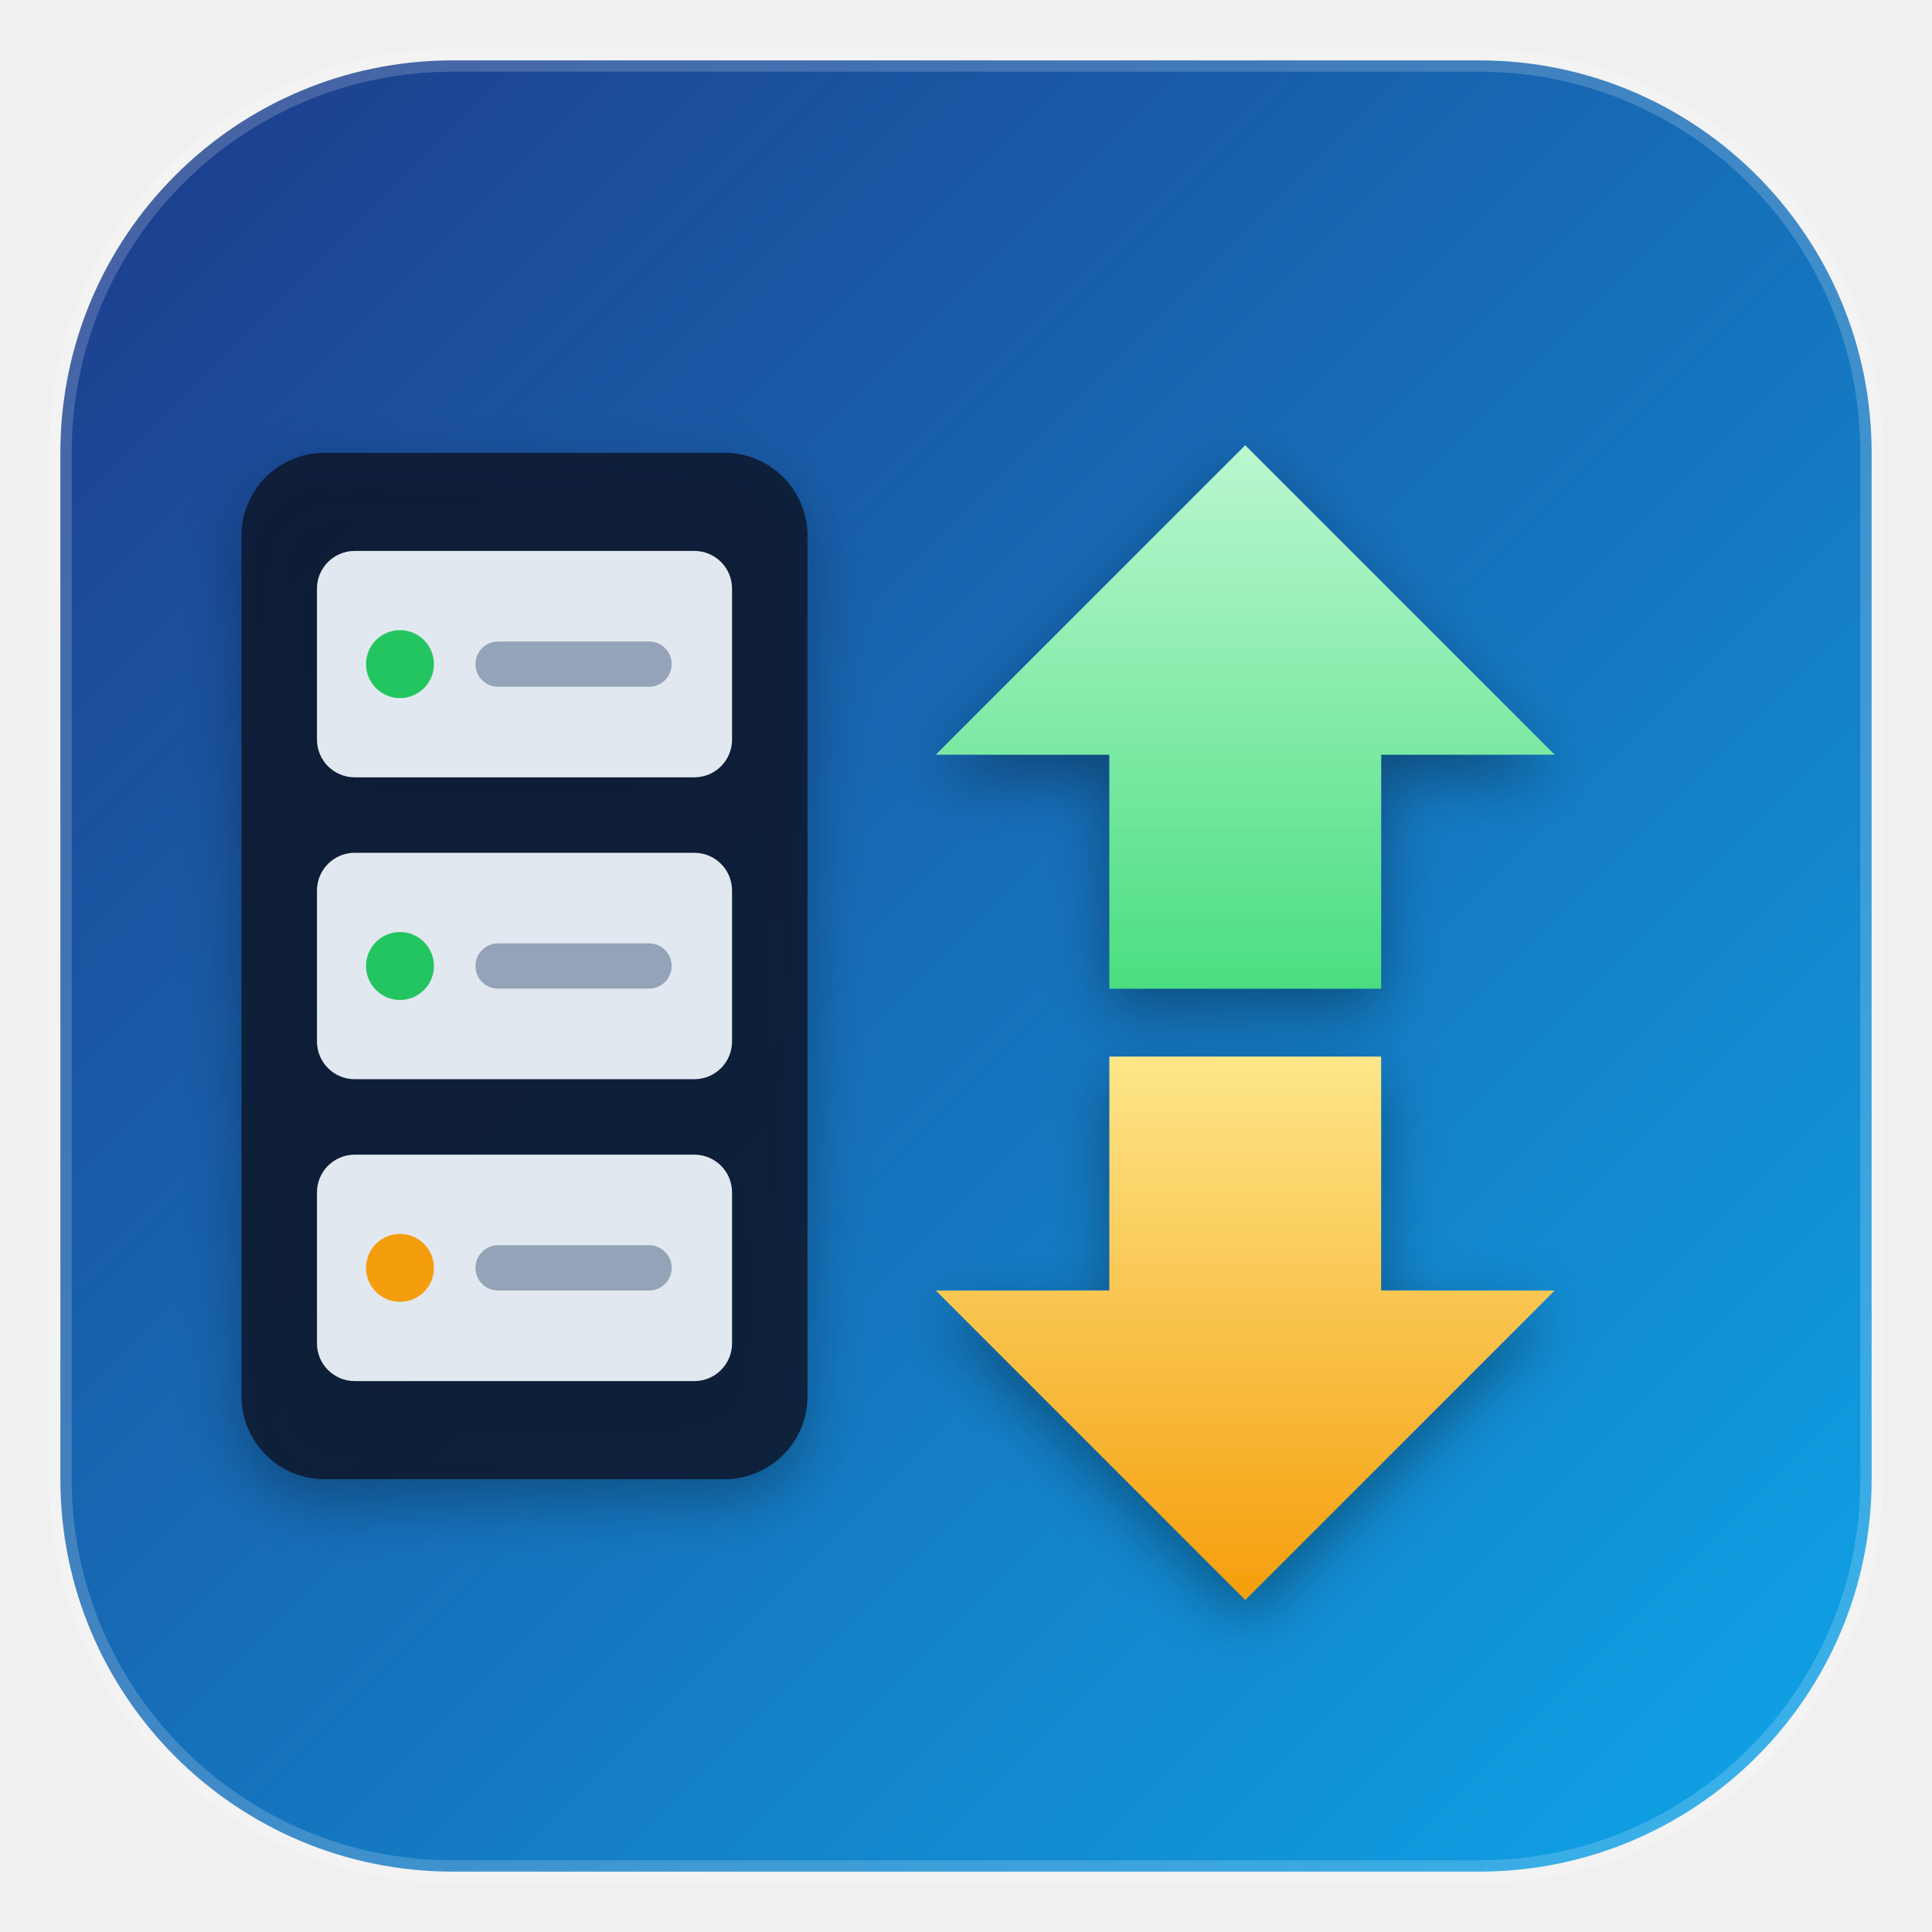
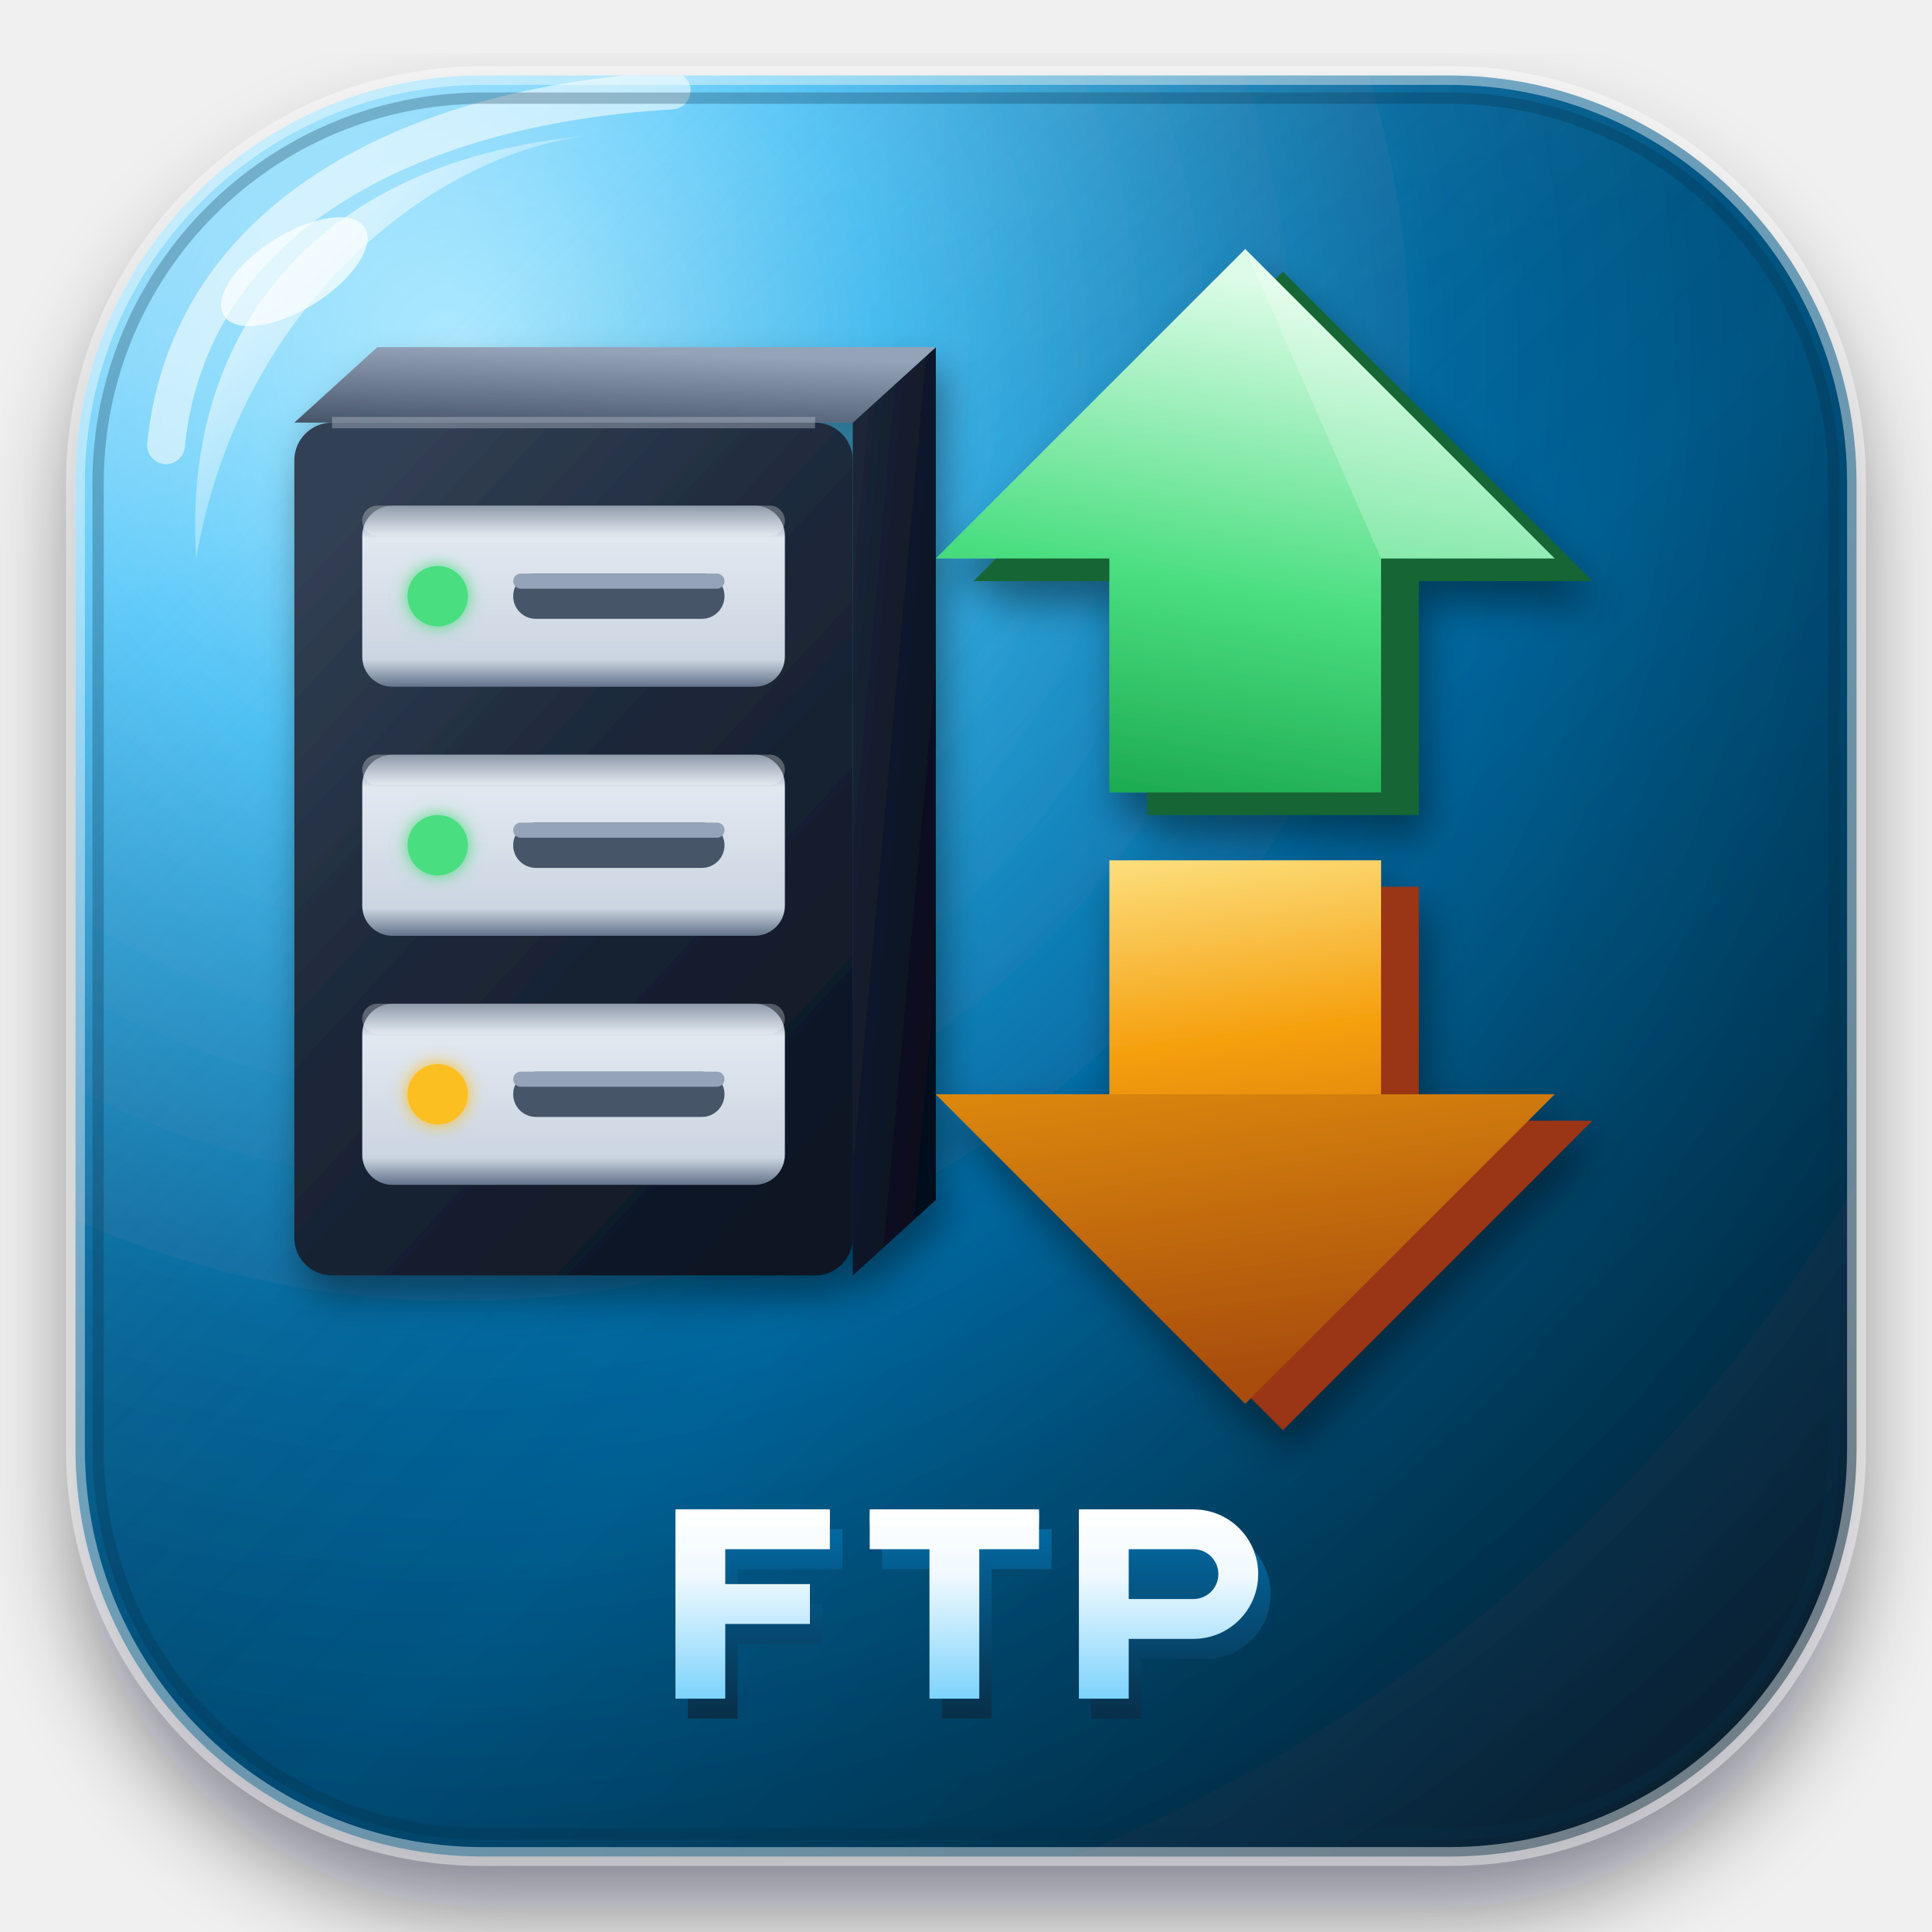
<svg xmlns="http://www.w3.org/2000/svg" viewBox="0 0 512 512" width="512" height="512">
  <defs>
-     <linearGradient id="bg" x1="0" y1="0" x2="1" y2="1">
-       <stop offset="0" stop-color="#1e3a8a" />
-       <stop offset="1" stop-color="#0ea5e9" />
+     <radialGradient id="tileLit" cx="0.22" cy="0.16" r="1.05">
+       <stop offset="0" stop-color="#9be4ff" />
+       <stop offset="0.22" stop-color="#38bdf8" />
+       <stop offset="0.52" stop-color="#0369a1" />
+       <stop offset="1" stop-color="#082f49" />
+     </radialGradient>
+     <linearGradient id="tileBevel" x1="0" y1="0" x2="1" y2="1">
+       <stop offset="0" stop-color="#ffffff" stop-opacity="0.55" />
+       <stop offset="0.18" stop-color="#ffffff" stop-opacity="0.18" />
+       <stop offset="0.55" stop-color="#000000" stop-opacity="0" />
+       <stop offset="1" stop-color="#000000" stop-opacity="0.42" />
    </linearGradient>
-     <linearGradient id="up" x1="0" y1="1" x2="0" y2="0">
-       <stop offset="0" stop-color="#4ade80" />
-       <stop offset="1" stop-color="#bbf7d0" />
+     <linearGradient id="gloss" x1="0.15" y1="0" x2="0.55" y2="0.7">
+       <stop offset="0" stop-color="#ffffff" stop-opacity="0.72" />
+       <stop offset="0.28" stop-color="#ffffff" stop-opacity="0.28" />
+       <stop offset="0.55" stop-color="#ffffff" stop-opacity="0.05" />
+       <stop offset="1" stop-color="#ffffff" stop-opacity="0" />
    </linearGradient>
-     <linearGradient id="down" x1="0" y1="0" x2="0" y2="1">
+     <linearGradient id="spec" x1="0" y1="0" x2="1" y2="1">
+       <stop offset="0" stop-color="#ffffff" stop-opacity="0.95" />
+       <stop offset="0.45" stop-color="#ffffff" stop-opacity="0.35" />
+       <stop offset="1" stop-color="#ffffff" stop-opacity="0" />
+     </linearGradient>
+     <linearGradient id="serverFront" x1="0.2" y1="0" x2="0.9" y2="1">
+       <stop offset="0" stop-color="#334155" />
+       <stop offset="0.4" stop-color="#1e293b" />
+       <stop offset="1" stop-color="#0b1220" />
+     </linearGradient>
+     <linearGradient id="serverTop" x1="0" y1="1" x2="0.3" y2="0">
+       <stop offset="0" stop-color="#475569" />
+       <stop offset="1" stop-color="#94a3b8" />
+     </linearGradient>
+     <linearGradient id="serverSide" x1="0" y1="0" x2="1" y2="1">
+       <stop offset="0" stop-color="#1e293b" />
+       <stop offset="1" stop-color="#020617" />
+     </linearGradient>
+     <linearGradient id="bay" x1="0" y1="0" x2="0" y2="1">
+       <stop offset="0" stop-color="#64748b" />
+       <stop offset="0.18" stop-color="#e2e8f0" />
+       <stop offset="0.85" stop-color="#cbd5e1" />
+       <stop offset="1" stop-color="#64748b" />
+     </linearGradient>
+     <linearGradient id="upFace" x1="0" y1="1" x2="0.2" y2="0">
+       <stop offset="0" stop-color="#16a34a" />
+       <stop offset="0.45" stop-color="#4ade80" />
+       <stop offset="1" stop-color="#dcfce7" />
+     </linearGradient>
+     <linearGradient id="downFace" x1="0" y1="0" x2="0.15" y2="1">
      <stop offset="0" stop-color="#fde68a" />
-       <stop offset="1" stop-color="#f59e0b" />
+       <stop offset="0.4" stop-color="#f59e0b" />
+       <stop offset="1" stop-color="#b45309" />
    </linearGradient>
-     <filter id="shadow" x="-20%" y="-20%" width="140%" height="140%">
-       <feDropShadow dx="0" dy="6" stdDeviation="8" flood-color="#000" flood-opacity="0.35" />
+     <linearGradient id="ftpFace" x1="0" y1="0" x2="0" y2="1">
+       <stop offset="0" stop-color="#ffffff" />
+       <stop offset="0.35" stop-color="#f0f9ff" />
+       <stop offset="1" stop-color="#7dd3fc" />
+     </linearGradient>
+     <linearGradient id="ftpSide" x1="0" y1="0" x2="0" y2="1">
+       <stop offset="0" stop-color="#0369a1" />
+       <stop offset="1" stop-color="#082f49" />
+     </linearGradient>
+     <clipPath id="tileClip">
+       <rect x="20" y="20" width="472" height="472" rx="108" />
+     </clipPath>
+     <filter id="float" x="-18%" y="-12%" width="136%" height="140%">
+       <feDropShadow dx="0" dy="14" stdDeviation="12" flood-color="#021018" flood-opacity="0.45" />
+     </filter>
+     <filter id="lift" x="-20%" y="-20%" width="140%" height="140%">
+       <feDropShadow dx="2" dy="6" stdDeviation="5" flood-color="#000" flood-opacity="0.4" />
+     </filter>
+     <filter id="led" x="-80%" y="-80%" width="260%" height="260%">
+       <feGaussianBlur in="SourceGraphic" stdDeviation="2.2" result="b" />
+       <feMerge>
+         <feMergeNode in="b" />
+         <feMergeNode in="SourceGraphic" />
+       </feMerge>
    </filter>
  </defs>
-   <rect x="16" y="16" width="480" height="480" rx="104" fill="url(#bg)" />
-   <rect x="16" y="16" width="480" height="480" rx="104" fill="none" stroke="#ffffff" stroke-opacity="0.18" stroke-width="6" />
-   <g filter="url(#shadow)">
-     <rect x="64" y="120" width="150" height="272" rx="22" fill="#0f172a" fill-opacity="0.85" />
-     <rect x="84" y="146" width="110" height="60" rx="10" fill="#e2e8f0" />
-     <rect x="84" y="226" width="110" height="60" rx="10" fill="#e2e8f0" />
-     <rect x="84" y="306" width="110" height="60" rx="10" fill="#e2e8f0" />
-     <circle cx="106" cy="176" r="9" fill="#22c55e" />
-     <circle cx="106" cy="256" r="9" fill="#22c55e" />
-     <circle cx="106" cy="336" r="9" fill="#f59e0b" />
-     <rect x="126" y="170" width="52" height="12" rx="6" fill="#94a3b8" />
-     <rect x="126" y="250" width="52" height="12" rx="6" fill="#94a3b8" />
-     <rect x="126" y="330" width="52" height="12" rx="6" fill="#94a3b8" />
+   <g filter="url(#float)">
+     <rect x="20" y="20" width="472" height="472" rx="108" fill="url(#tileLit)" />
  </g>
-   <g filter="url(#shadow)">
-     <path d="M330 118 L412 200 L366 200 L366 262 L294 262 L294 200 L248 200 Z" fill="url(#up)" />
-     <path d="M330 394 L248 312 L294 312 L294 250 L366 250 L366 312 L412 312 Z" fill="url(#down)" transform="translate(0 30)" />
+   <g clip-path="url(#tileClip)">
+     <rect x="20" y="20" width="472" height="472" rx="108" fill="url(#tileBevel)" />
+     <ellipse cx="150" cy="70" rx="300" ry="170" fill="url(#gloss)" />
+     <path d="M52 148 C48 86 86 42 156 36 C118 40 64 78 52 148 Z" fill="url(#spec)" />
+     <path d="M44 118 C50 58 108 28 178 24" fill="none" stroke="#ffffff" stroke-width="10" stroke-linecap="round" stroke-opacity="0.55" />
+     <ellipse cx="78" cy="72" rx="22" ry="10" fill="#ffffff" fill-opacity="0.7" transform="rotate(-32 78 72)" />
+     <g transform="translate(0 -24)">
+       <g filter="url(#lift)" transform="translate(8 4)">
+         <polygon points="218,132 240,112 240,338 218,358" fill="url(#serverSide)" />
+         <polygon points="70,132 92,112 240,112 218,132" fill="url(#serverTop)" />
+         <rect x="70" y="132" width="148" height="226" rx="10" fill="url(#serverFront)" />
+         <path d="M80 132 H208" stroke="#cbd5e1" stroke-opacity="0.35" stroke-width="3" />
+         <rect x="88" y="154" width="112" height="48" rx="8" fill="url(#bay)" />
+         <rect x="88" y="220" width="112" height="48" rx="8" fill="url(#bay)" />
+         <rect x="88" y="286" width="112" height="48" rx="8" fill="url(#bay)" />
+         <rect x="88" y="154" width="112" height="8" rx="4" fill="#ffffff" fill-opacity="0.28" />
+         <rect x="88" y="220" width="112" height="8" rx="4" fill="#ffffff" fill-opacity="0.28" />
+         <rect x="88" y="286" width="112" height="8" rx="4" fill="#ffffff" fill-opacity="0.28" />
+         <g filter="url(#led)">
+           <circle cx="108" cy="178" r="8" fill="#4ade80" />
+           <circle cx="108" cy="244" r="8" fill="#4ade80" />
+           <circle cx="108" cy="310" r="8" fill="#fbbf24" />
+         </g>
+         <rect x="128" y="172" width="56" height="12" rx="6" fill="#475569" />
+         <rect x="128" y="238" width="56" height="12" rx="6" fill="#475569" />
+         <rect x="128" y="304" width="56" height="12" rx="6" fill="#475569" />
+         <rect x="128" y="172" width="56" height="4" rx="2" fill="#94a3b8" />
+         <rect x="128" y="238" width="56" height="4" rx="2" fill="#94a3b8" />
+         <rect x="128" y="304" width="56" height="4" rx="2" fill="#94a3b8" />
+       </g>
+       <g filter="url(#lift)" transform="translate(0 -28)">
+         <path transform="translate(10 6)" d="M330 118 L412 200 L366 200 L366 262 L294 262 L294 200 L248 200 Z" fill="#166534" />
+         <path d="M330 118 L412 200 L366 200 L366 262 L294 262 L294 200 L248 200 Z" fill="url(#upFace)" />
+         <path d="M330 118 L412 200 L366 200" fill="#ffffff" fill-opacity="0.22" />
+         <path transform="translate(10 7)" d="M330 424 L248 342 L294 342 L294 280 L366 280 L366 342 L412 342 Z" fill="#9a3412" />
+         <path d="M330 424 L248 342 L294 342 L294 280 L366 280 L366 342 L412 342 Z" fill="url(#downFace)" />
+         <path d="M248 342 L330 424 L412 342" fill="#78350f" fill-opacity="0.18" />
+       </g>
+       <g transform="translate(179 424) scale(0.66)">
+         <g transform="translate(5 8)" fill="url(#ftpSide)">
+           <path d="M0 0 H62 V16 H20 V30 H54 V46 H20 V76 H0 Z" />
+           <path d="M78 0 H146 V16 H122 V76 H102 V16 H78 Z" />
+           <path d="M162 0 H208 A26 26 0 0 1 208 52 H182 V76 H162 Z" />
+         </g>
+         <g fill="url(#ftpFace)">
+           <path d="M0 0 H62 V16 H20 V30 H54 V46 H20 V76 H0 Z" />
+           <path d="M78 0 H146 V16 H122 V76 H102 V16 H78 Z" />
+           <path fill-rule="evenodd" d="M162 0 H208 A26 26 0 0 1 208 52 H182 V76 H162 Z M182 16 H208 A10 10 0 0 1 208 36 H182 Z" />
+         </g>
+         <g fill="#ffffff" fill-opacity="0.55">
+           <rect x="0" y="0" width="62" height="7" rx="2" />
+           <rect x="78" y="0" width="68" height="7" rx="2" />
+           <rect x="162" y="0" width="46" height="7" rx="2" />
+         </g>
+       </g>
+     </g>
  </g>
+   <rect x="20" y="20" width="472" height="472" rx="108" fill="none" stroke="#ffffff" stroke-opacity="0.42" stroke-width="5" />
+   <rect x="26" y="26" width="460" height="460" rx="102" fill="none" stroke="#082f49" stroke-opacity="0.28" stroke-width="3" />
</svg>
